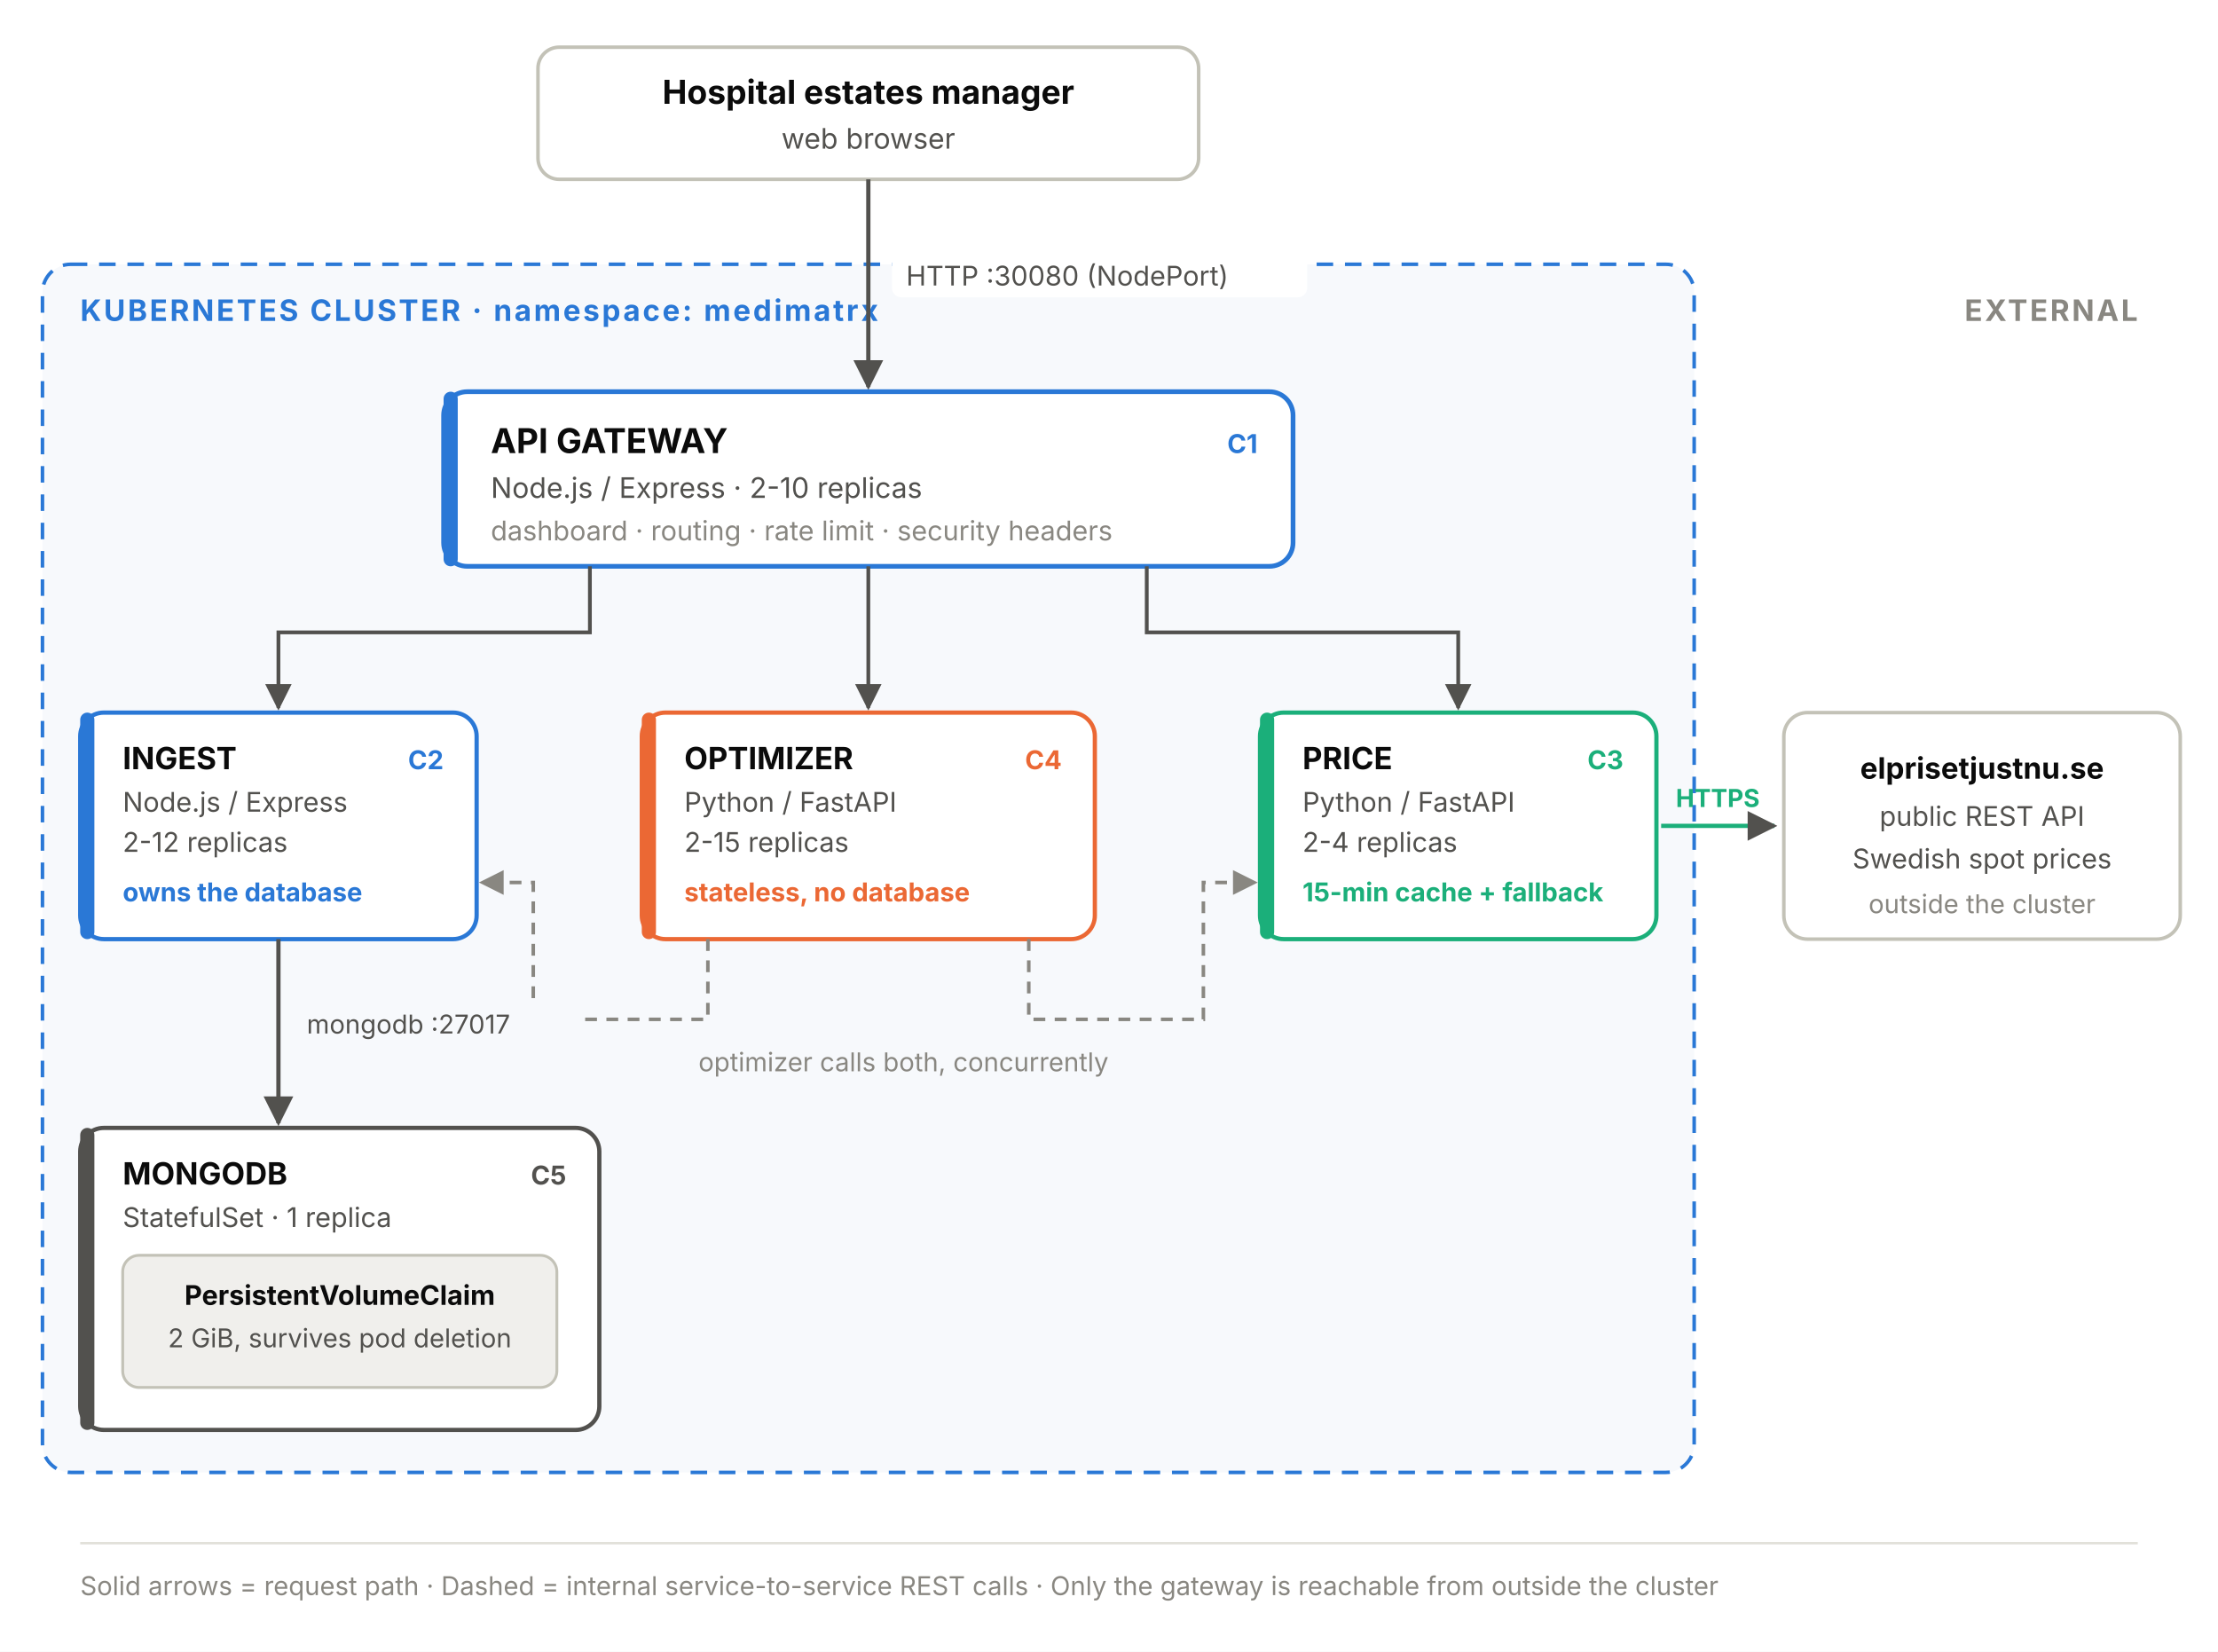
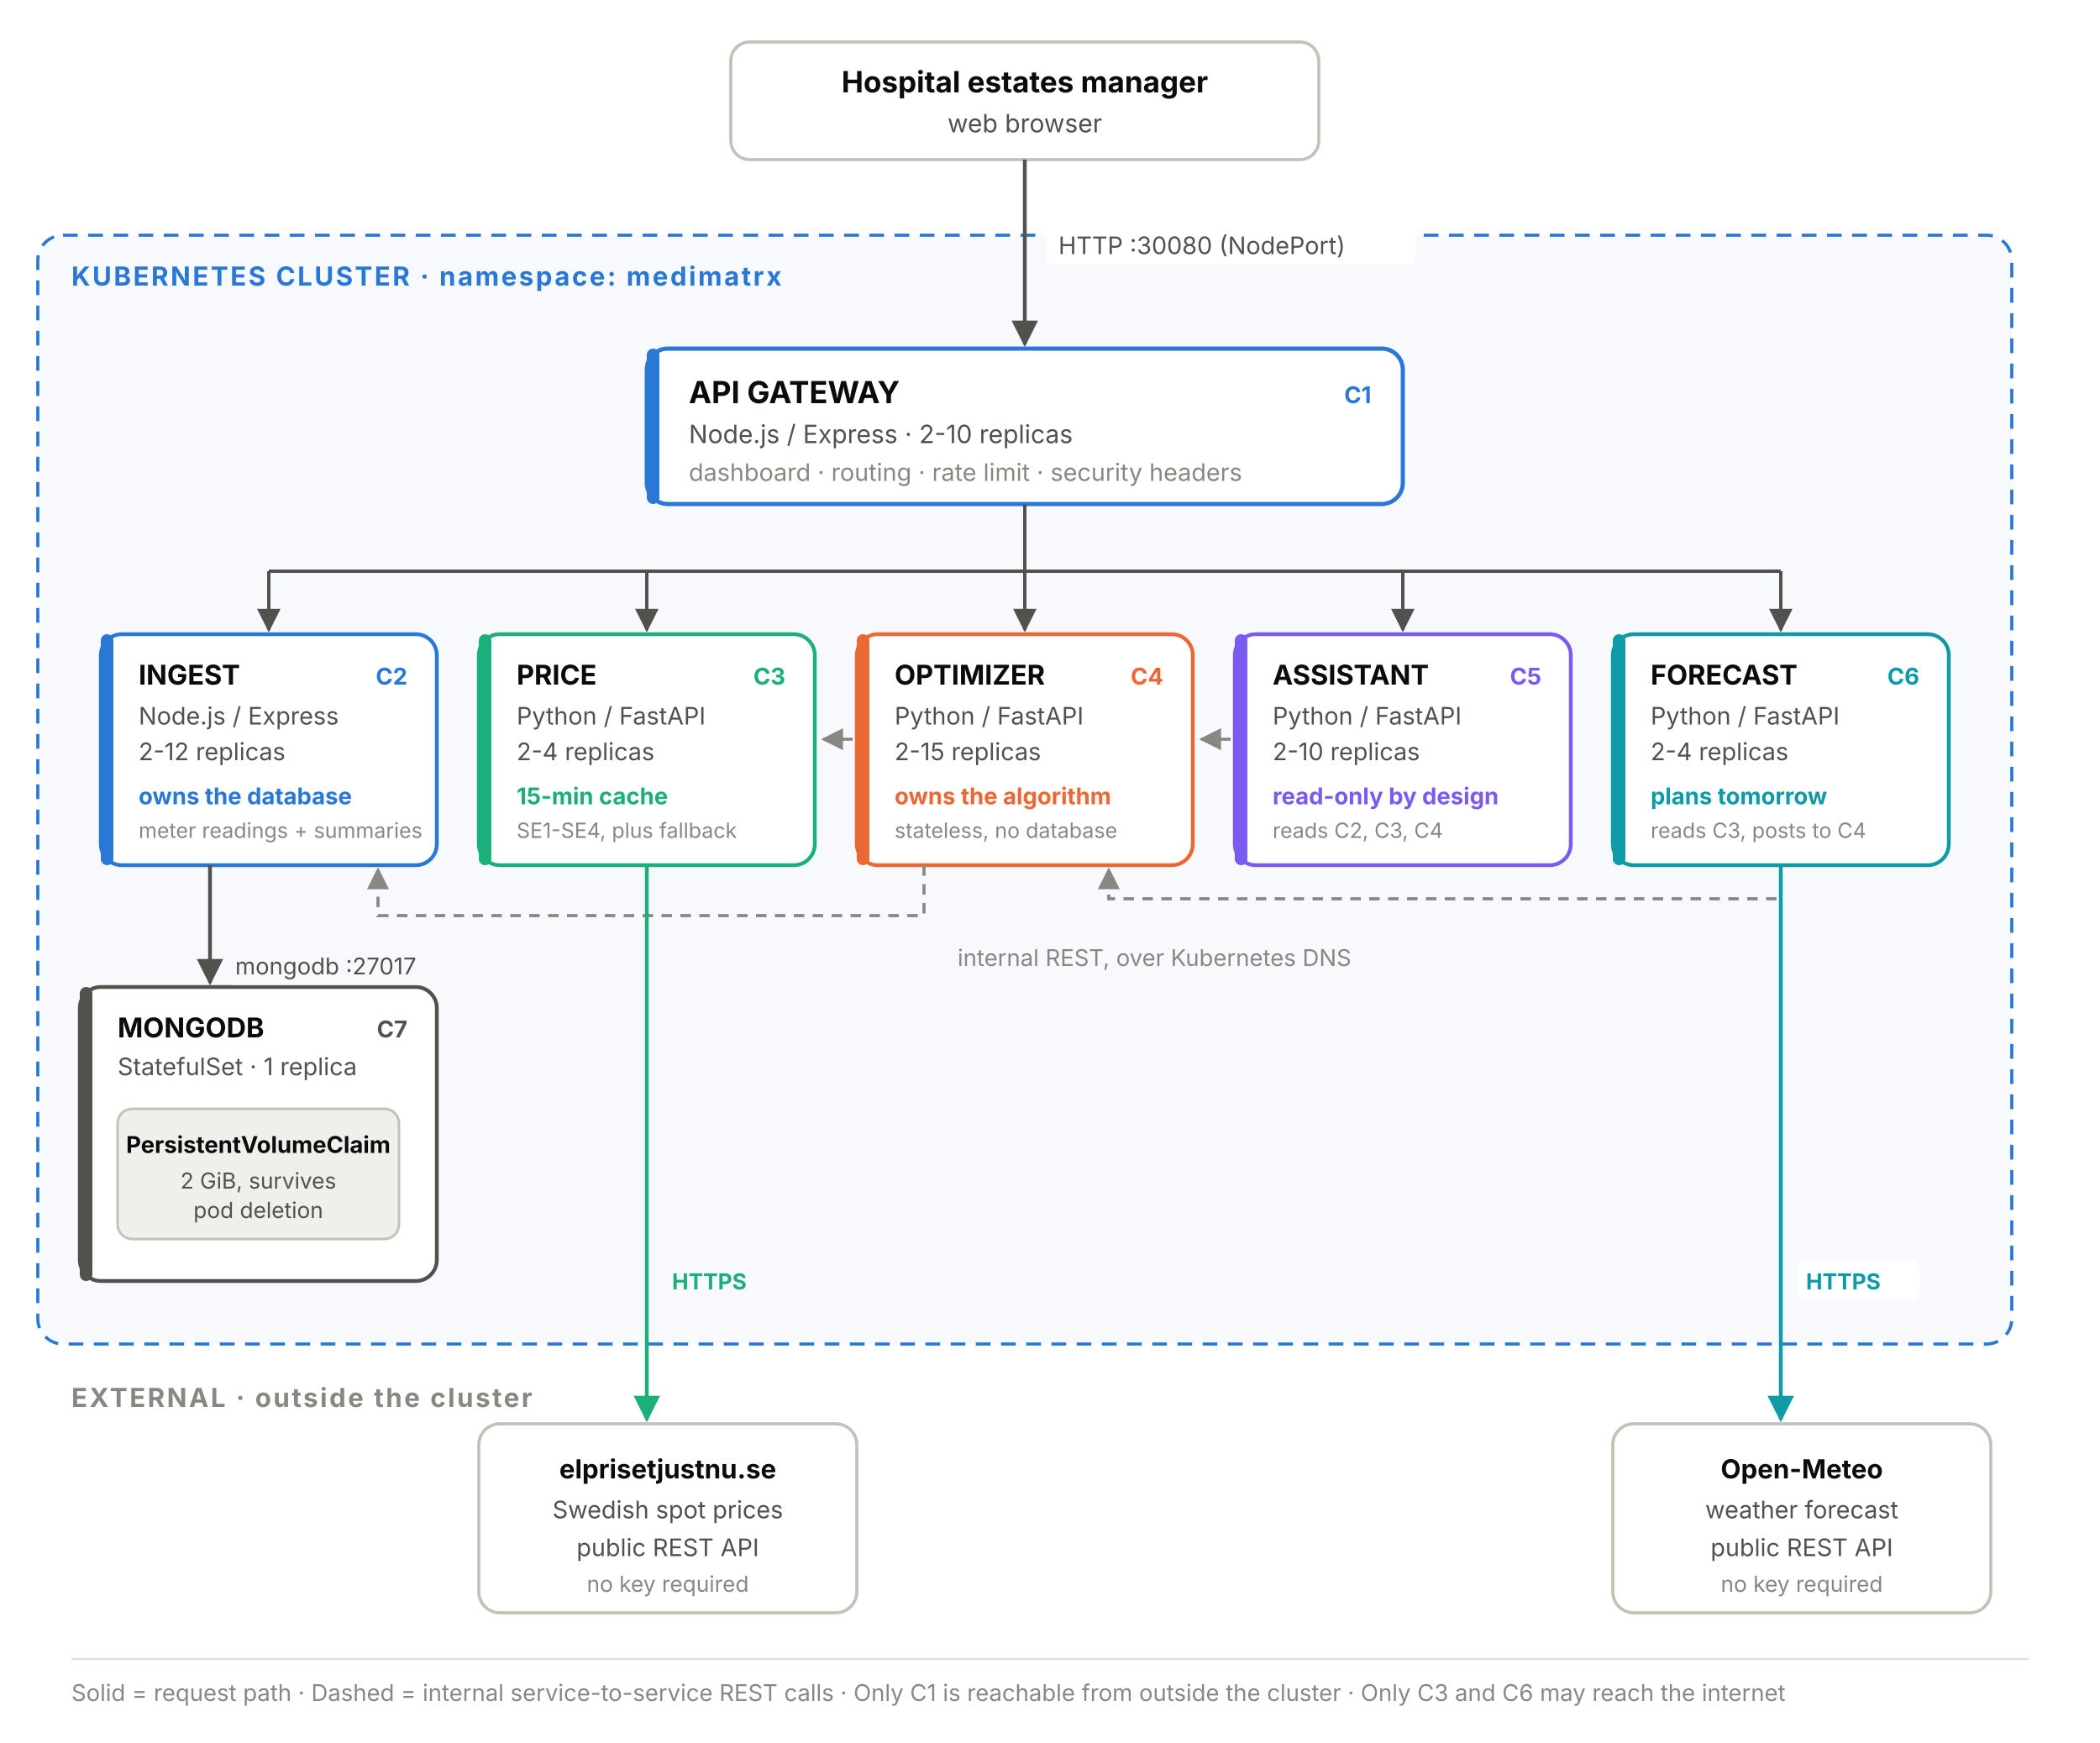
- <svg xmlns="http://www.w3.org/2000/svg" viewBox="0 0 940 700" font-family="system-ui, -apple-system, 'Segoe UI', sans-serif">
+ <svg xmlns="http://www.w3.org/2000/svg" viewBox="0 0 1000 830" font-family="system-ui, -apple-system, 'Segoe UI', sans-serif">
  <defs>
    <marker id="arrow" viewBox="0 0 10 10" refX="9" refY="5" markerWidth="7" markerHeight="7" orient="auto-start-reverse">
      <path d="M 0 0 L 10 5 L 0 10 z" fill="#52514e" />
    </marker>
    <marker id="arrowlight" viewBox="0 0 10 10" refX="9" refY="5" markerWidth="7" markerHeight="7" orient="auto-start-reverse">
      <path d="M 0 0 L 10 5 L 0 10 z" fill="#898781" />
    </marker>
+     <marker id="arrowgreen" viewBox="0 0 10 10" refX="9" refY="5" markerWidth="7" markerHeight="7" orient="auto-start-reverse">
+       <path d="M 0 0 L 10 5 L 0 10 z" fill="#1baf7a" />
+     </marker>
+     <marker id="arrowteal" viewBox="0 0 10 10" refX="9" refY="5" markerWidth="7" markerHeight="7" orient="auto-start-reverse">
+       <path d="M 0 0 L 10 5 L 0 10 z" fill="#0e9aa7" />
+     </marker>
  </defs>
-   <rect width="940" height="700" fill="#ffffff" />
-   <rect x="18" y="112" width="700" height="512" rx="12" fill="#f7f9fc" stroke="#2a78d6" stroke-width="1.5" stroke-dasharray="7 5" />
+   <rect width="1000" height="830" fill="#ffffff" />
+   <rect x="18" y="112" width="940" height="528" rx="12" fill="#f7f9fc" stroke="#2a78d6" stroke-width="1.5" stroke-dasharray="7 5" />
  <text x="34" y="136" font-size="12.5" font-weight="700" fill="#2a78d6" letter-spacing="0.08em">KUBERNETES CLUSTER · namespace: medimatrx</text>
-   <rect x="228" y="20" width="280" height="56" rx="9" fill="#ffffff" stroke="#c3c2b7" stroke-width="1.5" />
-   <text x="368" y="44" text-anchor="middle" font-size="14" font-weight="650" fill="#0b0b0b">Hospital estates manager</text>
-   <text x="368" y="63" text-anchor="middle" font-size="12" fill="#52514e">web browser</text>
-   <line x1="368" y1="76" x2="368" y2="164" stroke="#52514e" stroke-width="1.8" marker-end="url(#arrow)" />
-   <rect x="378" y="106" width="176" height="20" rx="4" fill="#ffffff" />
-   <text x="384" y="121" font-size="11.5" fill="#52514e">HTTP :30080 (NodePort)</text>
-   <rect x="188" y="166" width="360" height="74" rx="10" fill="#ffffff" stroke="#2a78d6" stroke-width="2" />
-   <rect x="188" y="166" width="6" height="74" rx="3" fill="#2a78d6" />
-   <text x="208" y="192" font-size="14.5" font-weight="700" fill="#0b0b0b">API GATEWAY</text>
-   <text x="208" y="211" font-size="12" fill="#52514e">Node.js / Express · 2-10 replicas</text>
-   <text x="208" y="229" font-size="11.5" fill="#898781">dashboard · routing · rate limit · security headers</text>
-   <text x="533" y="192" text-anchor="end" font-size="11" font-weight="700" fill="#2a78d6">C1</text>
-   <path d="M 250 240 L 250 268 L 118 268 L 118 300" fill="none" stroke="#52514e" stroke-width="1.6" marker-end="url(#arrow)" />
-   <path d="M 368 240 L 368 300" fill="none" stroke="#52514e" stroke-width="1.6" marker-end="url(#arrow)" />
-   <path d="M 486 240 L 486 268 L 618 268 L 618 300" fill="none" stroke="#52514e" stroke-width="1.6" marker-end="url(#arrow)" />
-   <rect x="34" y="302" width="168" height="96" rx="10" fill="#ffffff" stroke="#2a78d6" stroke-width="1.8" />
-   <rect x="34" y="302" width="6" height="96" rx="3" fill="#2a78d6" />
-   <text x="52" y="326" font-size="13" font-weight="700" fill="#0b0b0b">INGEST</text>
-   <text x="52" y="344" font-size="11.5" fill="#52514e">Node.js / Express</text>
-   <text x="52" y="361" font-size="11.5" fill="#52514e">2-12 replicas</text>
-   <text x="52" y="382" font-size="11" font-weight="650" fill="#2a78d6">owns the database</text>
-   <text x="188" y="326" text-anchor="end" font-size="11" font-weight="700" fill="#2a78d6">C2</text>
-   <rect x="272" y="302" width="192" height="96" rx="10" fill="#ffffff" stroke="#eb6834" stroke-width="1.8" />
-   <rect x="272" y="302" width="6" height="96" rx="3" fill="#eb6834" />
-   <text x="290" y="326" font-size="13" font-weight="700" fill="#0b0b0b">OPTIMIZER</text>
-   <text x="290" y="344" font-size="11.5" fill="#52514e">Python / FastAPI</text>
-   <text x="290" y="361" font-size="11.5" fill="#52514e">2-15 replicas</text>
-   <text x="290" y="382" font-size="11" font-weight="650" fill="#eb6834">stateless, no database</text>
-   <text x="450" y="326" text-anchor="end" font-size="11" font-weight="700" fill="#eb6834">C4</text>
-   <rect x="534" y="302" width="168" height="96" rx="10" fill="#ffffff" stroke="#1baf7a" stroke-width="1.8" />
-   <rect x="534" y="302" width="6" height="96" rx="3" fill="#1baf7a" />
-   <text x="552" y="326" font-size="13" font-weight="700" fill="#0b0b0b">PRICE</text>
-   <text x="552" y="344" font-size="11.5" fill="#52514e">Python / FastAPI</text>
-   <text x="552" y="361" font-size="11.5" fill="#52514e">2-4 replicas</text>
-   <text x="552" y="382" font-size="11" font-weight="650" fill="#1baf7a">15-min cache + fallback</text>
-   <text x="688" y="326" text-anchor="end" font-size="11" font-weight="700" fill="#1baf7a">C3</text>
-   <path d="M 300 398 L 300 432 L 226 432 L 226 374 L 204 374" fill="none" stroke="#898781" stroke-width="1.5" stroke-dasharray="5 4" marker-end="url(#arrowlight)" />
-   <path d="M 436 398 L 436 432 L 510 432 L 510 374 L 532 374" fill="none" stroke="#898781" stroke-width="1.5" stroke-dasharray="5 4" marker-end="url(#arrowlight)" />
-   <rect x="292" y="440" width="182" height="19" rx="4" fill="#f7f9fc" />
-   <text x="296" y="454" font-size="11" fill="#898781">optimizer calls both, concurrently</text>
-   <rect x="34" y="478" width="220" height="128" rx="10" fill="#ffffff" stroke="#52514e" stroke-width="1.8" />
-   <rect x="34" y="478" width="6" height="128" rx="3" fill="#52514e" />
-   <text x="52" y="502" font-size="13" font-weight="700" fill="#0b0b0b">MONGODB</text>
-   <text x="52" y="520" font-size="11.5" fill="#52514e">StatefulSet · 1 replica</text>
-   <text x="240" y="502" text-anchor="end" font-size="11" font-weight="700" fill="#52514e">C5</text>
-   <rect x="52" y="532" width="184" height="56" rx="7" fill="#f0efec" stroke="#c3c2b7" stroke-width="1.2" />
-   <text x="144" y="553" text-anchor="middle" font-size="11.5" font-weight="650" fill="#0b0b0b">PersistentVolumeClaim</text>
-   <text x="144" y="571" text-anchor="middle" font-size="11" fill="#52514e">2 GiB, survives pod deletion</text>
-   <line x1="118" y1="398" x2="118" y2="476" stroke="#52514e" stroke-width="1.8" marker-end="url(#arrow)" />
-   <rect x="126" y="424" width="120" height="19" rx="4" fill="#f7f9fc" />
-   <text x="130" y="438" font-size="11" fill="#52514e">mongodb :27017</text>
-   <rect x="756" y="302" width="168" height="96" rx="10" fill="#ffffff" stroke="#c3c2b7" stroke-width="1.5" />
-   <text x="840" y="330" text-anchor="middle" font-size="12.5" font-weight="700" fill="#0b0b0b">elprisetjustnu.se</text>
-   <text x="840" y="350" text-anchor="middle" font-size="11.5" fill="#52514e">public REST API</text>
-   <text x="840" y="368" text-anchor="middle" font-size="11.5" fill="#52514e">Swedish spot prices</text>
-   <text x="840" y="387" text-anchor="middle" font-size="11" fill="#898781">outside the cluster</text>
-   <line x1="704" y1="350" x2="752" y2="350" stroke="#1baf7a" stroke-width="1.8" marker-end="url(#arrow)" />
-   <text x="728" y="342" text-anchor="middle" font-size="10.5" font-weight="650" fill="#1baf7a">HTTPS</text>
-   <line x1="34" y1="654" x2="906" y2="654" stroke="#e1e0d9" stroke-width="1" />
-   <text x="34" y="676" font-size="11" fill="#898781">Solid arrows = request path · Dashed = internal service-to-service REST calls · Only the gateway is reachable from outside the cluster</text>
-   <text x="906" y="136" text-anchor="end" font-size="12.5" font-weight="700" fill="#898781" letter-spacing="0.08em">EXTERNAL</text>
+   <rect x="348" y="20" width="280" height="56" rx="9" fill="#ffffff" stroke="#c3c2b7" stroke-width="1.5" />
+   <text x="488" y="44" text-anchor="middle" font-size="14" font-weight="650" fill="#0b0b0b">Hospital estates manager</text>
+   <text x="488" y="63" text-anchor="middle" font-size="12" fill="#52514e">web browser</text>
+   <line x1="488" y1="76" x2="488" y2="164" stroke="#52514e" stroke-width="1.8" marker-end="url(#arrow)" />
+   <rect x="498" y="106" width="176" height="20" rx="4" fill="#ffffff" />
+   <text x="504" y="121" font-size="11.5" fill="#52514e">HTTP :30080 (NodePort)</text>
+   <rect x="308" y="166" width="360" height="74" rx="10" fill="#ffffff" stroke="#2a78d6" stroke-width="2" />
+   <rect x="308" y="166" width="6" height="74" rx="3" fill="#2a78d6" />
+   <text x="328" y="192" font-size="14.5" font-weight="700" fill="#0b0b0b">API GATEWAY</text>
+   <text x="328" y="211" font-size="12" fill="#52514e">Node.js / Express · 2-10 replicas</text>
+   <text x="328" y="229" font-size="11.5" fill="#898781">dashboard · routing · rate limit · security headers</text>
+   <text x="653" y="192" text-anchor="end" font-size="11" font-weight="700" fill="#2a78d6">C1</text>
+   <line x1="488" y1="240" x2="488" y2="272" stroke="#52514e" stroke-width="1.6" />
+   <line x1="128" y1="272" x2="848" y2="272" stroke="#52514e" stroke-width="1.6" />
+   <line x1="128" y1="272" x2="128" y2="300" stroke="#52514e" stroke-width="1.6" marker-end="url(#arrow)" />
+   <line x1="308" y1="272" x2="308" y2="300" stroke="#52514e" stroke-width="1.6" marker-end="url(#arrow)" />
+   <line x1="488" y1="272" x2="488" y2="300" stroke="#52514e" stroke-width="1.6" marker-end="url(#arrow)" />
+   <line x1="668" y1="272" x2="668" y2="300" stroke="#52514e" stroke-width="1.6" marker-end="url(#arrow)" />
+   <line x1="848" y1="272" x2="848" y2="300" stroke="#52514e" stroke-width="1.6" marker-end="url(#arrow)" />
+   <rect x="48" y="302" width="160" height="110" rx="10" fill="#ffffff" stroke="#2a78d6" stroke-width="1.8" />
+   <rect x="48" y="302" width="6" height="110" rx="3" fill="#2a78d6" />
+   <text x="66" y="326" font-size="13" font-weight="700" fill="#0b0b0b">INGEST</text>
+   <text x="66" y="345" font-size="11.5" fill="#52514e">Node.js / Express</text>
+   <text x="66" y="362" font-size="11.5" fill="#52514e">2-12 replicas</text>
+   <text x="66" y="383" font-size="11" font-weight="650" fill="#2a78d6">owns the database</text>
+   <text x="66" y="399" font-size="10" fill="#898781">meter readings + summaries</text>
+   <text x="194" y="326" text-anchor="end" font-size="11" font-weight="700" fill="#2a78d6">C2</text>
+   <rect x="228" y="302" width="160" height="110" rx="10" fill="#ffffff" stroke="#1baf7a" stroke-width="1.8" />
+   <rect x="228" y="302" width="6" height="110" rx="3" fill="#1baf7a" />
+   <text x="246" y="326" font-size="13" font-weight="700" fill="#0b0b0b">PRICE</text>
+   <text x="246" y="345" font-size="11.5" fill="#52514e">Python / FastAPI</text>
+   <text x="246" y="362" font-size="11.5" fill="#52514e">2-4 replicas</text>
+   <text x="246" y="383" font-size="11" font-weight="650" fill="#1baf7a">15-min cache</text>
+   <text x="246" y="399" font-size="10" fill="#898781">SE1-SE4, plus fallback</text>
+   <text x="374" y="326" text-anchor="end" font-size="11" font-weight="700" fill="#1baf7a">C3</text>
+   <rect x="408" y="302" width="160" height="110" rx="10" fill="#ffffff" stroke="#eb6834" stroke-width="1.8" />
+   <rect x="408" y="302" width="6" height="110" rx="3" fill="#eb6834" />
+   <text x="426" y="326" font-size="13" font-weight="700" fill="#0b0b0b">OPTIMIZER</text>
+   <text x="426" y="345" font-size="11.5" fill="#52514e">Python / FastAPI</text>
+   <text x="426" y="362" font-size="11.5" fill="#52514e">2-15 replicas</text>
+   <text x="426" y="383" font-size="11" font-weight="650" fill="#eb6834">owns the algorithm</text>
+   <text x="426" y="399" font-size="10" fill="#898781">stateless, no database</text>
+   <text x="554" y="326" text-anchor="end" font-size="11" font-weight="700" fill="#eb6834">C4</text>
+   <rect x="588" y="302" width="160" height="110" rx="10" fill="#ffffff" stroke="#7a5af0" stroke-width="1.8" />
+   <rect x="588" y="302" width="6" height="110" rx="3" fill="#7a5af0" />
+   <text x="606" y="326" font-size="13" font-weight="700" fill="#0b0b0b">ASSISTANT</text>
+   <text x="606" y="345" font-size="11.5" fill="#52514e">Python / FastAPI</text>
+   <text x="606" y="362" font-size="11.5" fill="#52514e">2-10 replicas</text>
+   <text x="606" y="383" font-size="11" font-weight="650" fill="#7a5af0">read-only by design</text>
+   <text x="606" y="399" font-size="10" fill="#898781">reads C2, C3, C4</text>
+   <text x="734" y="326" text-anchor="end" font-size="11" font-weight="700" fill="#7a5af0">C5</text>
+   <rect x="768" y="302" width="160" height="110" rx="10" fill="#ffffff" stroke="#0e9aa7" stroke-width="1.8" />
+   <rect x="768" y="302" width="6" height="110" rx="3" fill="#0e9aa7" />
+   <text x="786" y="326" font-size="13" font-weight="700" fill="#0b0b0b">FORECAST</text>
+   <text x="786" y="345" font-size="11.5" fill="#52514e">Python / FastAPI</text>
+   <text x="786" y="362" font-size="11.5" fill="#52514e">2-4 replicas</text>
+   <text x="786" y="383" font-size="11" font-weight="650" fill="#0e9aa7">plans tomorrow</text>
+   <text x="786" y="399" font-size="10" fill="#898781">reads C3, posts to C4</text>
+   <text x="914" y="326" text-anchor="end" font-size="11" font-weight="700" fill="#0e9aa7">C6</text>
+   <line x1="406" y1="352" x2="392" y2="352" stroke="#898781" stroke-width="1.5" stroke-dasharray="5 4" marker-end="url(#arrowlight)" />
+   <line x1="586" y1="352" x2="572" y2="352" stroke="#898781" stroke-width="1.5" stroke-dasharray="5 4" marker-end="url(#arrowlight)" />
+   <path d="M 440 412 L 440 436 L 180 436 L 180 414" fill="none" stroke="#898781" stroke-width="1.5" stroke-dasharray="5 4" marker-end="url(#arrowlight)" />
+   <path d="M 848 412 L 848 428 L 528 428 L 528 414" fill="none" stroke="#898781" stroke-width="1.5" stroke-dasharray="5 4" marker-end="url(#arrowlight)" />
+   <rect x="452" y="446" width="230" height="19" rx="4" fill="#f7f9fc" />
+   <text x="456" y="460" font-size="11" fill="#898781">internal REST, over Kubernetes DNS</text>
+   <rect x="38" y="470" width="170" height="140" rx="10" fill="#ffffff" stroke="#52514e" stroke-width="1.8" />
+   <rect x="38" y="470" width="6" height="140" rx="3" fill="#52514e" />
+   <text x="56" y="494" font-size="13" font-weight="700" fill="#0b0b0b">MONGODB</text>
+   <text x="56" y="512" font-size="11.5" fill="#52514e">StatefulSet · 1 replica</text>
+   <text x="194" y="494" text-anchor="end" font-size="11" font-weight="700" fill="#52514e">C7</text>
+   <rect x="56" y="528" width="134" height="62" rx="7" fill="#f0efec" stroke="#c3c2b7" stroke-width="1.2" />
+   <text x="123" y="549" text-anchor="middle" font-size="11" font-weight="650" fill="#0b0b0b">PersistentVolumeClaim</text>
+   <text x="123" y="566" text-anchor="middle" font-size="10.5" fill="#52514e">2 GiB, survives</text>
+   <text x="123" y="580" text-anchor="middle" font-size="10.5" fill="#52514e">pod deletion</text>
+   <line x1="100" y1="412" x2="100" y2="468" stroke="#52514e" stroke-width="1.8" marker-end="url(#arrow)" />
+   <rect x="108" y="450" width="112" height="19" rx="4" fill="#f7f9fc" />
+   <text x="112" y="464" font-size="11" fill="#52514e">mongodb :27017</text>
+   <text x="34" y="670" font-size="12.5" font-weight="700" fill="#898781" letter-spacing="0.08em">EXTERNAL · outside the cluster</text>
+   <rect x="228" y="678" width="180" height="90" rx="10" fill="#ffffff" stroke="#c3c2b7" stroke-width="1.5" />
+   <text x="318" y="704" text-anchor="middle" font-size="12.5" font-weight="700" fill="#0b0b0b">elprisetjustnu.se</text>
+   <text x="318" y="723" text-anchor="middle" font-size="11.5" fill="#52514e">Swedish spot prices</text>
+   <text x="318" y="741" text-anchor="middle" font-size="11.5" fill="#52514e">public REST API</text>
+   <text x="318" y="758" text-anchor="middle" font-size="10.5" fill="#898781">no key required</text>
+   <rect x="768" y="678" width="180" height="90" rx="10" fill="#ffffff" stroke="#c3c2b7" stroke-width="1.5" />
+   <text x="858" y="704" text-anchor="middle" font-size="12.5" font-weight="700" fill="#0b0b0b">Open-Meteo</text>
+   <text x="858" y="723" text-anchor="middle" font-size="11.5" fill="#52514e">weather forecast</text>
+   <text x="858" y="741" text-anchor="middle" font-size="11.5" fill="#52514e">public REST API</text>
+   <text x="858" y="758" text-anchor="middle" font-size="10.5" fill="#898781">no key required</text>
+   <line x1="308" y1="412" x2="308" y2="676" stroke="#1baf7a" stroke-width="1.8" marker-end="url(#arrowgreen)" />
+   <rect x="316" y="600" width="58" height="19" rx="4" fill="#f7f9fc" />
+   <text x="320" y="614" font-size="10.5" font-weight="650" fill="#1baf7a">HTTPS</text>
+   <line x1="848" y1="412" x2="848" y2="676" stroke="#0e9aa7" stroke-width="1.8" marker-end="url(#arrowteal)" />
+   <rect x="856" y="600" width="58" height="19" rx="4" fill="#ffffff" />
+   <text x="860" y="614" font-size="10.5" font-weight="650" fill="#0e9aa7">HTTPS</text>
+   <line x1="34" y1="790" x2="966" y2="790" stroke="#e1e0d9" stroke-width="1" />
+   <text x="34" y="810" font-size="11" fill="#898781">Solid = request path · Dashed = internal service-to-service REST calls · Only C1 is reachable from outside the cluster · Only C3 and C6 may reach the internet</text>
</svg>
